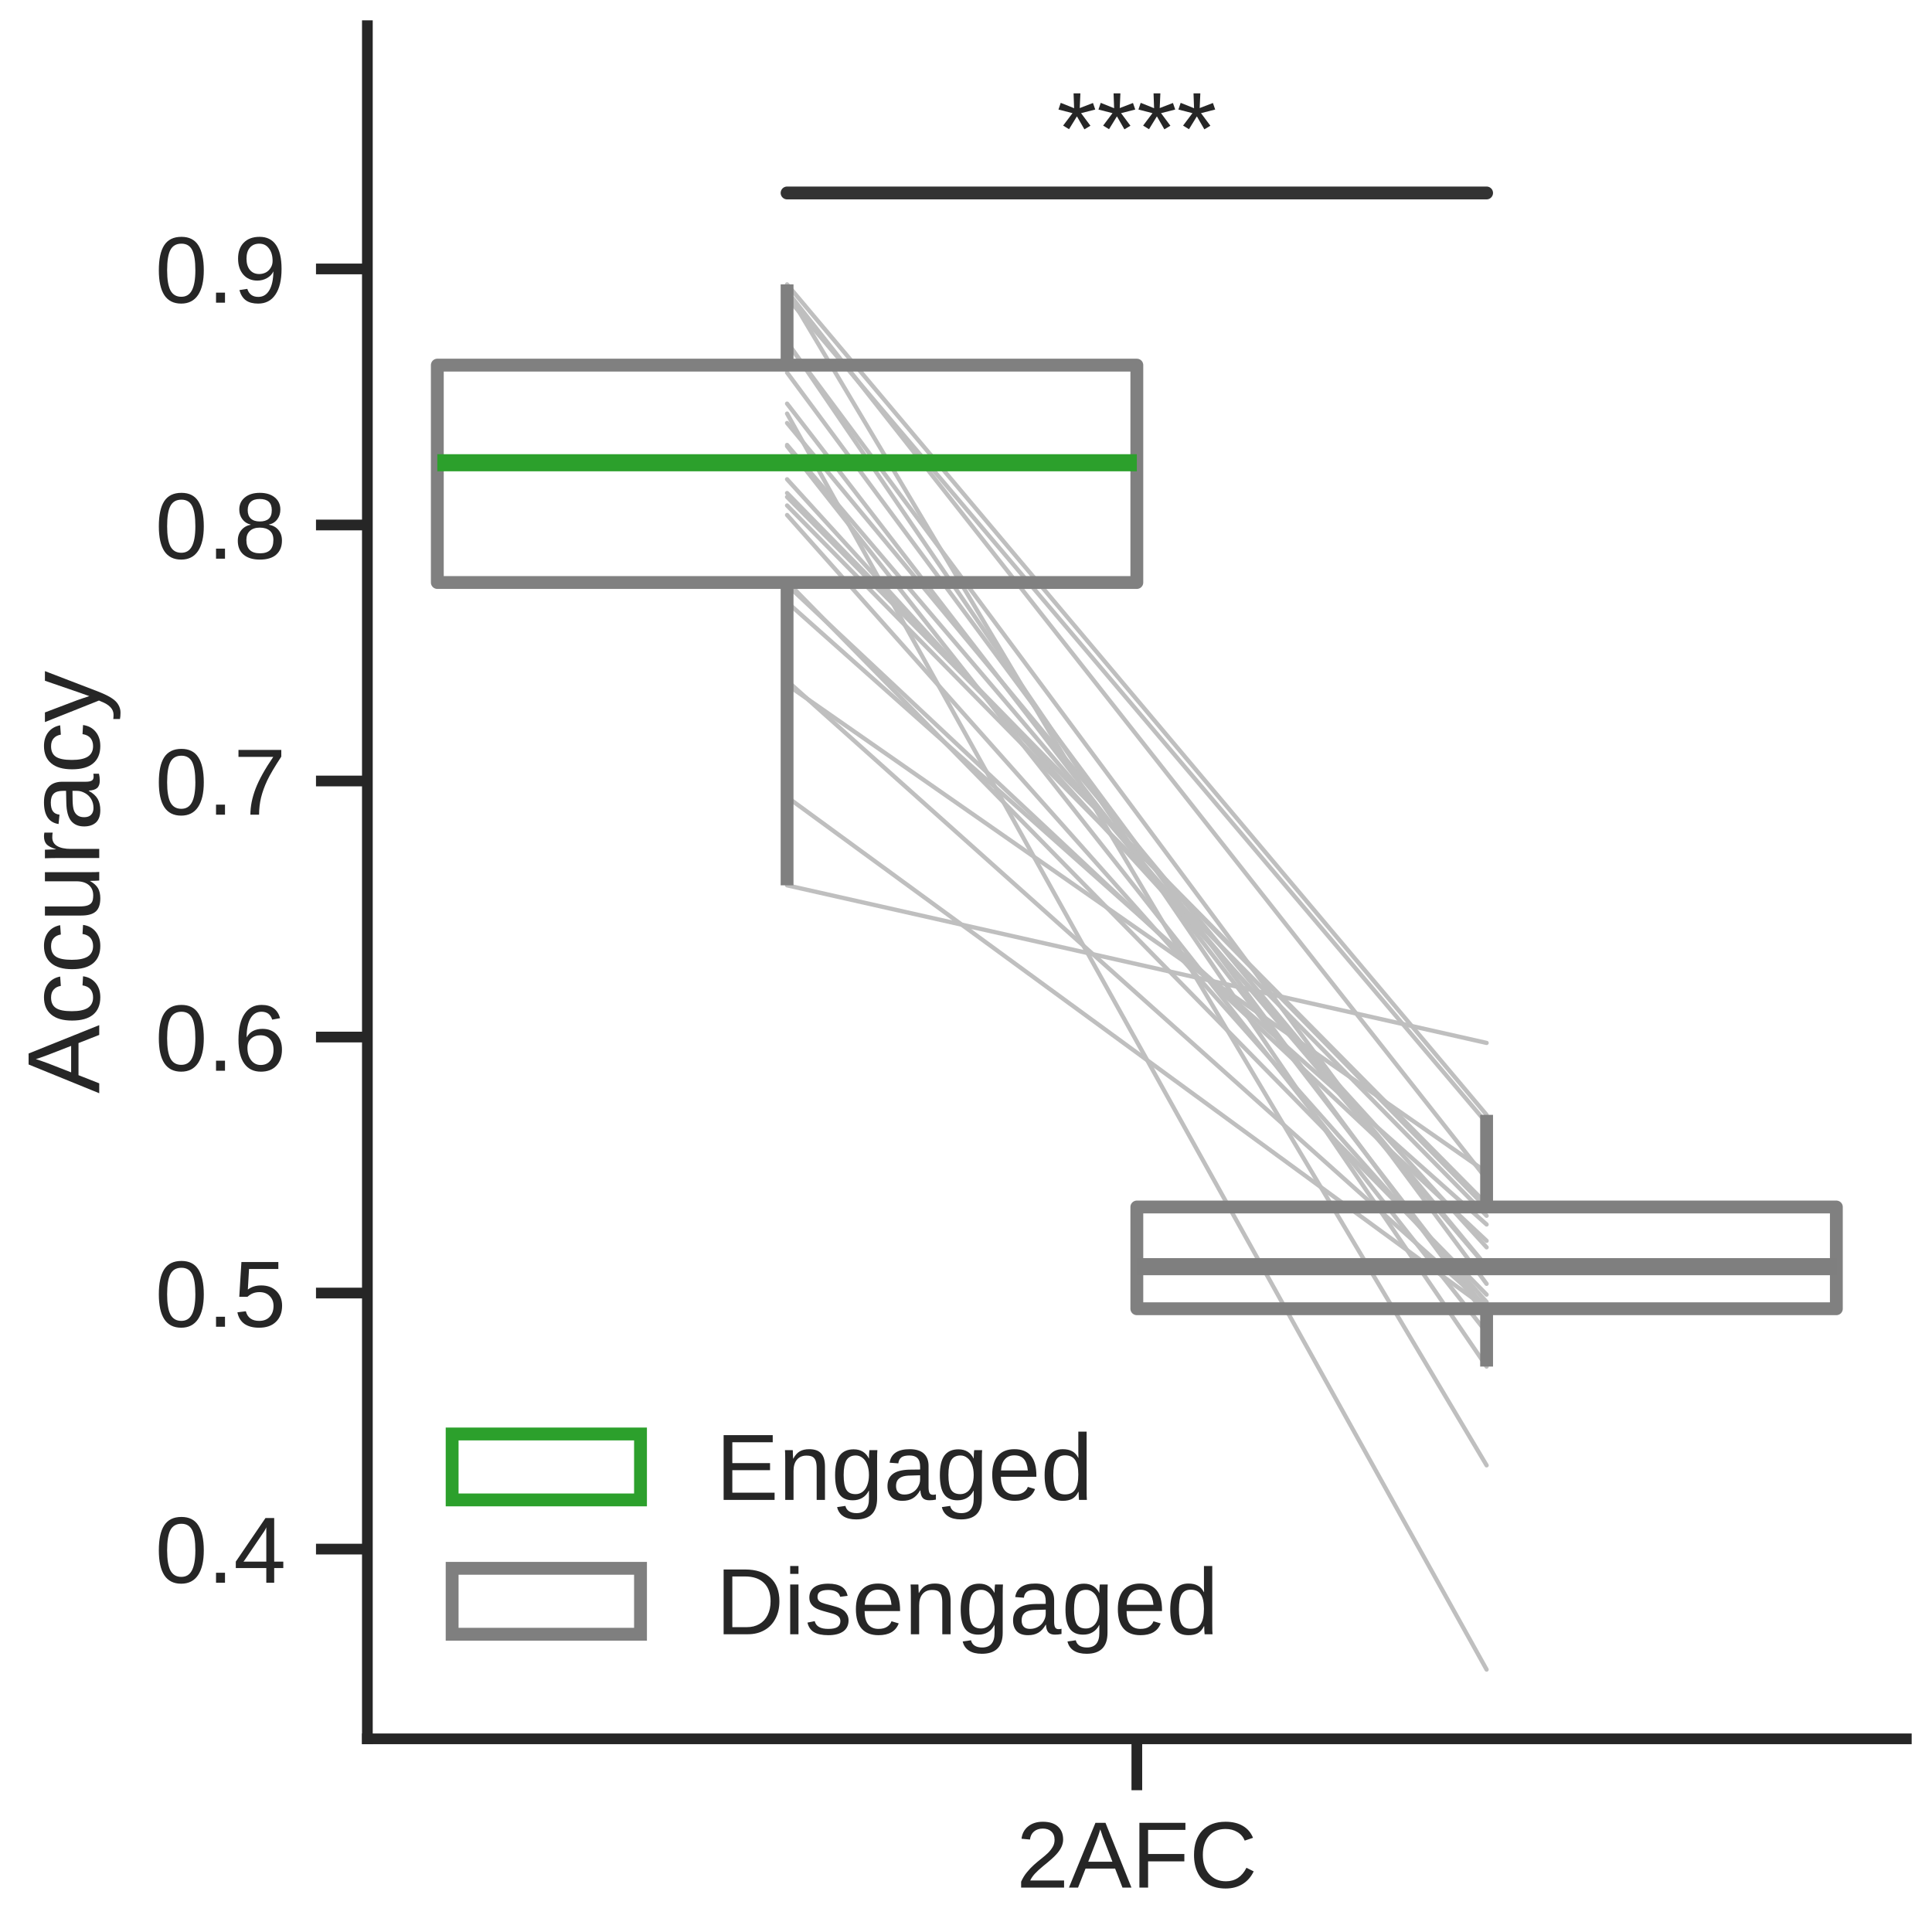
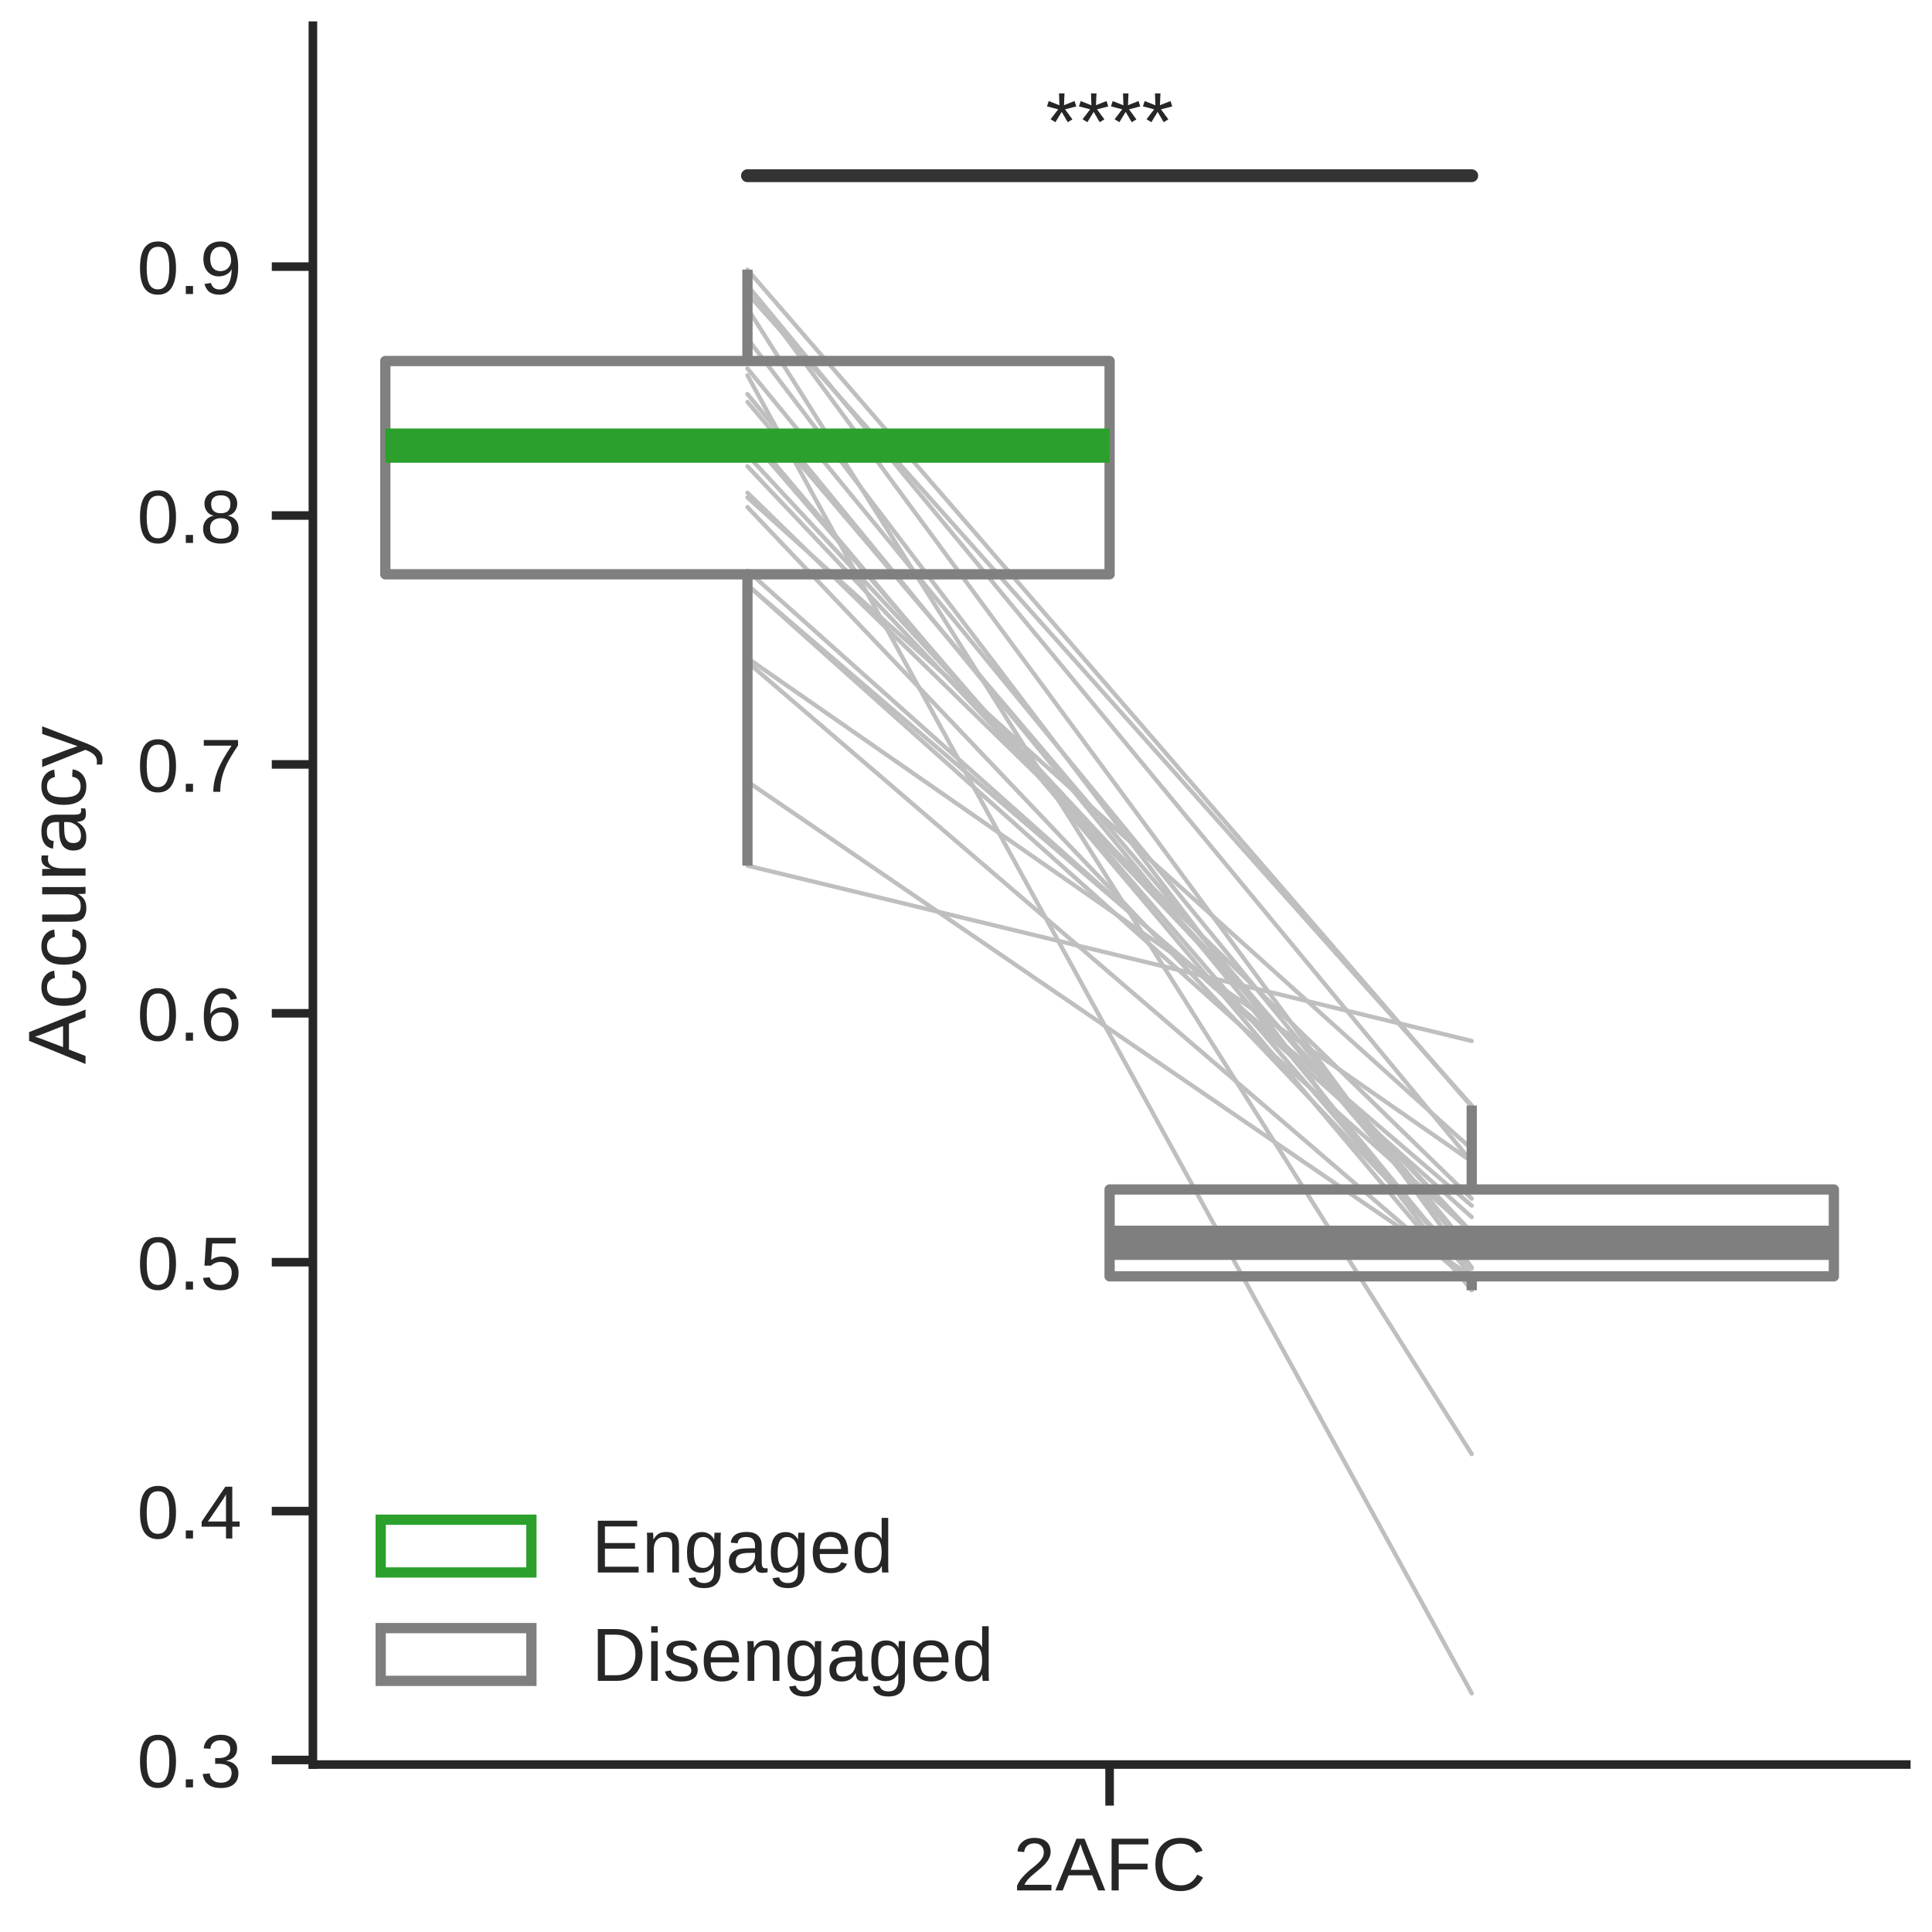
<svg xmlns="http://www.w3.org/2000/svg" xmlns:xlink="http://www.w3.org/1999/xlink" width="225.638pt" height="225.638pt" viewBox="0 0 225.638 225.638" version="1.1">
  <defs>
    <style type="text/css">*{stroke-linejoin: round; stroke-linecap: butt}</style>
  </defs>
  <g id="figure_1">
    <g id="patch_1">
      <path d="M 0 225.638  L 225.638 225.638  L 225.638 0  L 0 0  z " style="fill: #ffffff" />
    </g>
    <g id="axes_1">
      <g id="patch_2">
-         <path d="M 42.905 203.078  L 222.638 203.078  L 222.638 3  L 42.905 3  z " style="fill: #ffffff" />
+         <path d="M 36.542 206.079  L 222.638 206.079  L 222.638 3  L 36.542 3  z " style="fill: #ffffff" />
      </g>
      <g id="line2d_1">
-         <path d="M 91.923 51.967  L 173.62 147.965  " clip-path="url(#pf05b103cd5)" style="fill: none; stroke: #bfbfbf; stroke-width: 0.5; stroke-linecap: round" />
+         <path d="M 87.295 50.926  L 171.884 148.924  " clip-path="url(#p055709b422)" style="fill: none; stroke: #bfbfbf; stroke-width: 0.5; stroke-linecap: round" />
      </g>
      <g id="line2d_2">
-         <path d="M 91.923 34.049  L 173.62 171.135  " clip-path="url(#pf05b103cd5)" style="fill: none; stroke: #bfbfbf; stroke-width: 0.5; stroke-linecap: round" />
+         <path d="M 87.295 33.307  L 171.884 148.039  " clip-path="url(#p055709b422)" style="fill: none; stroke: #bfbfbf; stroke-width: 0.5; stroke-linecap: round" />
      </g>
      <g id="line2d_3">
-         <path d="M 91.923 58.04  L 173.62 140.609  " clip-path="url(#pf05b103cd5)" style="fill: none; stroke: #bfbfbf; stroke-width: 0.5; stroke-linecap: round" />
+         <path d="M 87.295 58.096  L 171.884 134.197  " clip-path="url(#p055709b422)" style="fill: none; stroke: #bfbfbf; stroke-width: 0.5; stroke-linecap: round" />
      </g>
      <g id="line2d_4">
-         <path d="M 91.923 33.213  L 173.62 130.203  " clip-path="url(#pf05b103cd5)" style="fill: none; stroke: #bfbfbf; stroke-width: 0.5; stroke-linecap: round" />
+         <path d="M 87.295 31.495  L 171.884 129.261  " clip-path="url(#p055709b422)" style="fill: none; stroke: #bfbfbf; stroke-width: 0.5; stroke-linecap: round" />
      </g>
      <g id="line2d_5">
-         <path d="M 91.923 49.403  L 173.62 147.901  " clip-path="url(#pf05b103cd5)" style="fill: none; stroke: #bfbfbf; stroke-width: 0.5; stroke-linecap: round" />
+         <path d="M 87.295 46.943  L 171.884 146.52  " clip-path="url(#p055709b422)" style="fill: none; stroke: #bfbfbf; stroke-width: 0.5; stroke-linecap: round" />
      </g>
      <g id="line2d_6">
-         <path d="M 91.923 34.746  L 173.62 131.15  " clip-path="url(#pf05b103cd5)" style="fill: none; stroke: #bfbfbf; stroke-width: 0.5; stroke-linecap: round" />
+         <path d="M 87.295 34.275  L 171.884 129.111  " clip-path="url(#p055709b422)" style="fill: none; stroke: #bfbfbf; stroke-width: 0.5; stroke-linecap: round" />
      </g>
      <g id="line2d_7">
-         <path d="M 91.923 34.017  L 173.62 137.697  " clip-path="url(#pf05b103cd5)" style="fill: none; stroke: #bfbfbf; stroke-width: 0.5; stroke-linecap: round" />
+         <path d="M 87.295 33.333  L 171.884 135.689  " clip-path="url(#p055709b422)" style="fill: none; stroke: #bfbfbf; stroke-width: 0.5; stroke-linecap: round" />
      </g>
      <g id="line2d_8">
-         <path d="M 91.923 47.14  L 173.62 153.008  " clip-path="url(#pf05b103cd5)" style="fill: none; stroke: #bfbfbf; stroke-width: 0.5; stroke-linecap: round" />
+         <path d="M 87.295 46.023  L 171.884 149.048  " clip-path="url(#p055709b422)" style="fill: none; stroke: #bfbfbf; stroke-width: 0.5; stroke-linecap: round" />
      </g>
      <g id="line2d_9">
-         <path d="M 91.923 48.304  L 173.62 194.989  " clip-path="url(#pf05b103cd5)" style="fill: none; stroke: #bfbfbf; stroke-width: 0.5; stroke-linecap: round" />
+         <path d="M 87.295 43.837  L 171.884 197.765  " clip-path="url(#p055709b422)" style="fill: none; stroke: #bfbfbf; stroke-width: 0.5; stroke-linecap: round" />
      </g>
      <g id="line2d_10">
-         <path d="M 91.923 55.976  L 173.62 145.673  " clip-path="url(#pf05b103cd5)" style="fill: none; stroke: #bfbfbf; stroke-width: 0.5; stroke-linecap: round" />
+         <path d="M 87.295 54.46  L 171.884 143.916  " clip-path="url(#p055709b422)" style="fill: none; stroke: #bfbfbf; stroke-width: 0.5; stroke-linecap: round" />
      </g>
      <g id="line2d_11">
-         <path d="M 91.923 40.023  L 173.62 149.937  " clip-path="url(#pf05b103cd5)" style="fill: none; stroke: #bfbfbf; stroke-width: 0.5; stroke-linecap: round" />
+         <path d="M 87.295 39.53  L 171.884 150.691  " clip-path="url(#p055709b422)" style="fill: none; stroke: #bfbfbf; stroke-width: 0.5; stroke-linecap: round" />
      </g>
      <g id="line2d_12">
-         <path d="M 91.923 70.332  L 173.62 143.005  " clip-path="url(#pf05b103cd5)" style="fill: none; stroke: #bfbfbf; stroke-width: 0.5; stroke-linecap: round" />
+         <path d="M 87.295 68.315  L 171.884 143.895  " clip-path="url(#p055709b422)" style="fill: none; stroke: #bfbfbf; stroke-width: 0.5; stroke-linecap: round" />
      </g>
      <g id="line2d_13">
-         <path d="M 91.923 57.583  L 173.62 141.084  " clip-path="url(#pf05b103cd5)" style="fill: none; stroke: #bfbfbf; stroke-width: 0.5; stroke-linecap: round" />
+         <path d="M 87.295 53.167  L 171.884 144.174  " clip-path="url(#p055709b422)" style="fill: none; stroke: #bfbfbf; stroke-width: 0.5; stroke-linecap: round" />
      </g>
      <g id="line2d_14">
-         <path d="M 91.923 43.515  L 173.62 153.768  " clip-path="url(#pf05b103cd5)" style="fill: none; stroke: #bfbfbf; stroke-width: 0.5; stroke-linecap: round" />
+         <path d="M 87.295 43.039  L 171.884 146.116  " clip-path="url(#p055709b422)" style="fill: none; stroke: #bfbfbf; stroke-width: 0.5; stroke-linecap: round" />
      </g>
      <g id="line2d_15">
-         <path d="M 91.923 39.896  L 173.62 159.602  " clip-path="url(#pf05b103cd5)" style="fill: none; stroke: #bfbfbf; stroke-width: 0.5; stroke-linecap: round" />
+         <path d="M 87.295 35.994  L 171.884 169.825  " clip-path="url(#p055709b422)" style="fill: none; stroke: #bfbfbf; stroke-width: 0.5; stroke-linecap: round" />
      </g>
      <g id="line2d_16">
-         <path d="M 91.923 52.113  L 173.62 155.625  " clip-path="url(#pf05b103cd5)" style="fill: none; stroke: #bfbfbf; stroke-width: 0.5; stroke-linecap: round" />
+         <path d="M 87.295 50.375  L 171.884 150.661  " clip-path="url(#p055709b422)" style="fill: none; stroke: #bfbfbf; stroke-width: 0.5; stroke-linecap: round" />
      </g>
      <g id="line2d_17">
-         <path d="M 91.923 67.934  L 173.62 151.197  " clip-path="url(#pf05b103cd5)" style="fill: none; stroke: #bfbfbf; stroke-width: 0.5; stroke-linecap: round" />
+         <path d="M 87.295 68.332  L 171.884 140.803  " clip-path="url(#p055709b422)" style="fill: none; stroke: #bfbfbf; stroke-width: 0.5; stroke-linecap: round" />
      </g>
      <g id="line2d_18">
-         <path d="M 91.923 93.086  L 173.62 152.795  " clip-path="url(#pf05b103cd5)" style="fill: none; stroke: #bfbfbf; stroke-width: 0.5; stroke-linecap: round" />
+         <path d="M 87.295 91.276  L 171.884 149.109  " clip-path="url(#p055709b422)" style="fill: none; stroke: #bfbfbf; stroke-width: 0.5; stroke-linecap: round" />
      </g>
      <g id="line2d_19">
-         <path d="M 91.923 79.505  L 173.62 152.545  " clip-path="url(#pf05b103cd5)" style="fill: none; stroke: #bfbfbf; stroke-width: 0.5; stroke-linecap: round" />
+         <path d="M 87.295 77.329  L 171.884 149.911  " clip-path="url(#p055709b422)" style="fill: none; stroke: #bfbfbf; stroke-width: 0.5; stroke-linecap: round" />
      </g>
      <g id="line2d_20">
-         <path d="M 91.923 79.972  L 173.62 136.903  " clip-path="url(#pf05b103cd5)" style="fill: none; stroke: #bfbfbf; stroke-width: 0.5; stroke-linecap: round" />
+         <path d="M 87.295 76.862  L 171.884 135.654  " clip-path="url(#p055709b422)" style="fill: none; stroke: #bfbfbf; stroke-width: 0.5; stroke-linecap: round" />
      </g>
      <g id="line2d_21">
-         <path d="M 91.923 103.398  L 173.62 121.802  " clip-path="url(#pf05b103cd5)" style="fill: none; stroke: #bfbfbf; stroke-width: 0.5; stroke-linecap: round" />
+         <path d="M 87.295 101.1  L 171.884 121.572  " clip-path="url(#p055709b422)" style="fill: none; stroke: #bfbfbf; stroke-width: 0.5; stroke-linecap: round" />
      </g>
      <g id="line2d_22">
-         <path d="M 91.923 68.315  L 173.62 144.914  " clip-path="url(#pf05b103cd5)" style="fill: none; stroke: #bfbfbf; stroke-width: 0.5; stroke-linecap: round" />
+         <path d="M 87.295 66.657  L 171.884 142.142  " clip-path="url(#p055709b422)" style="fill: none; stroke: #bfbfbf; stroke-width: 0.5; stroke-linecap: round" />
      </g>
      <g id="line2d_23">
-         <path d="M 91.923 59.037  L 173.62 141.988  " clip-path="url(#pf05b103cd5)" style="fill: none; stroke: #bfbfbf; stroke-width: 0.5; stroke-linecap: round" />
+         <path d="M 87.295 57.547  L 171.884 139.996  " clip-path="url(#p055709b422)" style="fill: none; stroke: #bfbfbf; stroke-width: 0.5; stroke-linecap: round" />
      </g>
      <g id="line2d_24">
-         <path d="M 91.923 60.149  L 173.62 152.06  " clip-path="url(#pf05b103cd5)" style="fill: none; stroke: #bfbfbf; stroke-width: 0.5; stroke-linecap: round" />
+         <path d="M 87.295 59.225  L 171.884 148.155  " clip-path="url(#p055709b422)" style="fill: none; stroke: #bfbfbf; stroke-width: 0.5; stroke-linecap: round" />
      </g>
      <g id="matplotlib.axis_1">
        <g id="xtick_1">
          <g id="line2d_25">
            <defs>
-               <path id="m72e29e4780" d="M 0 0  L 0 6  " style="stroke: #262626; stroke-width: 1.25" />
+               <path id="m6773b2c370" d="M 0 0  L 0 4.8  " style="stroke: #262626" />
            </defs>
            <g>
-               <use xlink:href="#m72e29e4780" x="132.771" y="203.078" style="fill: #262626; stroke: #262626; stroke-width: 1.25" />
+               <use xlink:href="#m6773b2c370" x="129.59" y="206.079" style="fill: #262626; stroke: #262626" />
            </g>
          </g>
          <g id="text_1">
-             <text style="font-size: 11px; font-family: 'Arial', 'DejaVu Sans', 'Liberation Sans', 'Bitstream Vera Sans', sans-serif; text-anchor: middle; fill: #262626" x="132.771" y="220.451" transform="rotate(-0 132.7714 220.4513)">2AFC</text>
+             <text style="font-size: 8.8px; font-family: 'Arial', 'DejaVu Sans', 'Liberation Sans', 'Bitstream Vera Sans', sans-serif; text-anchor: middle; fill: #262626" x="129.59" y="220.786" transform="rotate(-0 129.5897 220.7856)">2AFC</text>
          </g>
        </g>
      </g>
      <g id="matplotlib.axis_2">
        <g id="ytick_1">
          <g id="line2d_26">
            <defs>
-               <path id="mbdf8c1e9ce" d="M 0 0  L -6 0  " style="stroke: #262626; stroke-width: 1.25" />
+               <path id="mb3459c1bef" d="M 0 0  L -4.8 0  " style="stroke: #262626" />
            </defs>
            <g>
-               <use xlink:href="#mbdf8c1e9ce" x="42.905" y="180.918" style="fill: #262626; stroke: #262626; stroke-width: 1.25" />
+               <use xlink:href="#mb3459c1bef" x="36.542" y="205.546" style="fill: #262626; stroke: #262626" />
            </g>
          </g>
          <g id="text_2">
-             <text style="font-size: 11px; font-family: 'Arial', 'DejaVu Sans', 'Liberation Sans', 'Bitstream Vera Sans', sans-serif; text-anchor: end; fill: #262626" x="33.405" y="184.854" transform="rotate(-0 33.40524 184.8545)">0.4</text>
+             <text style="font-size: 8.8px; font-family: 'Arial', 'DejaVu Sans', 'Liberation Sans', 'Bitstream Vera Sans', sans-serif; text-anchor: end; fill: #262626" x="28.242" y="208.749" transform="rotate(-0 28.2418 208.7488)">0.3</text>
          </g>
        </g>
        <g id="ytick_2">
          <g id="line2d_27">
            <g>
-               <use xlink:href="#mbdf8c1e9ce" x="42.905" y="151.016" style="fill: #262626; stroke: #262626; stroke-width: 1.25" />
+               <use xlink:href="#mb3459c1bef" x="36.542" y="176.478" style="fill: #262626; stroke: #262626" />
            </g>
          </g>
          <g id="text_3">
-             <text style="font-size: 11px; font-family: 'Arial', 'DejaVu Sans', 'Liberation Sans', 'Bitstream Vera Sans', sans-serif; text-anchor: end; fill: #262626" x="33.405" y="154.953" transform="rotate(-0 33.40524 154.9531)">0.5</text>
+             <text style="font-size: 8.8px; font-family: 'Arial', 'DejaVu Sans', 'Liberation Sans', 'Bitstream Vera Sans', sans-serif; text-anchor: end; fill: #262626" x="28.242" y="179.681" transform="rotate(-0 28.2418 179.681)">0.4</text>
          </g>
        </g>
        <g id="ytick_3">
          <g id="line2d_28">
            <g>
-               <use xlink:href="#mbdf8c1e9ce" x="42.905" y="121.115" style="fill: #262626; stroke: #262626; stroke-width: 1.25" />
+               <use xlink:href="#mb3459c1bef" x="36.542" y="147.41" style="fill: #262626; stroke: #262626" />
            </g>
          </g>
          <g id="text_4">
-             <text style="font-size: 11px; font-family: 'Arial', 'DejaVu Sans', 'Liberation Sans', 'Bitstream Vera Sans', sans-serif; text-anchor: end; fill: #262626" x="33.405" y="125.052" transform="rotate(-0 33.40524 125.0517)">0.6</text>
+             <text style="font-size: 8.8px; font-family: 'Arial', 'DejaVu Sans', 'Liberation Sans', 'Bitstream Vera Sans', sans-serif; text-anchor: end; fill: #262626" x="28.242" y="150.613" transform="rotate(-0 28.2418 150.6131)">0.5</text>
          </g>
        </g>
        <g id="ytick_4">
          <g id="line2d_29">
            <g>
-               <use xlink:href="#mbdf8c1e9ce" x="42.905" y="91.213" style="fill: #262626; stroke: #262626; stroke-width: 1.25" />
+               <use xlink:href="#mb3459c1bef" x="36.542" y="118.342" style="fill: #262626; stroke: #262626" />
            </g>
          </g>
          <g id="text_5">
-             <text style="font-size: 11px; font-family: 'Arial', 'DejaVu Sans', 'Liberation Sans', 'Bitstream Vera Sans', sans-serif; text-anchor: end; fill: #262626" x="33.405" y="95.15" transform="rotate(-0 33.40524 95.15026)">0.7</text>
+             <text style="font-size: 8.8px; font-family: 'Arial', 'DejaVu Sans', 'Liberation Sans', 'Bitstream Vera Sans', sans-serif; text-anchor: end; fill: #262626" x="28.242" y="121.545" transform="rotate(-0 28.2418 121.5453)">0.6</text>
          </g>
        </g>
        <g id="ytick_5">
          <g id="line2d_30">
            <g>
-               <use xlink:href="#mbdf8c1e9ce" x="42.905" y="61.312" style="fill: #262626; stroke: #262626; stroke-width: 1.25" />
+               <use xlink:href="#mb3459c1bef" x="36.542" y="89.274" style="fill: #262626; stroke: #262626" />
            </g>
          </g>
          <g id="text_6">
-             <text style="font-size: 11px; font-family: 'Arial', 'DejaVu Sans', 'Liberation Sans', 'Bitstream Vera Sans', sans-serif; text-anchor: end; fill: #262626" x="33.405" y="65.249" transform="rotate(-0 33.40524 65.24885)">0.8</text>
+             <text style="font-size: 8.8px; font-family: 'Arial', 'DejaVu Sans', 'Liberation Sans', 'Bitstream Vera Sans', sans-serif; text-anchor: end; fill: #262626" x="28.242" y="92.477" transform="rotate(-0 28.2418 92.47739)">0.7</text>
          </g>
        </g>
        <g id="ytick_6">
          <g id="line2d_31">
            <g>
-               <use xlink:href="#mbdf8c1e9ce" x="42.905" y="31.411" style="fill: #262626; stroke: #262626; stroke-width: 1.25" />
+               <use xlink:href="#mb3459c1bef" x="36.542" y="60.206" style="fill: #262626; stroke: #262626" />
            </g>
          </g>
          <g id="text_7">
-             <text style="font-size: 11px; font-family: 'Arial', 'DejaVu Sans', 'Liberation Sans', 'Bitstream Vera Sans', sans-serif; text-anchor: end; fill: #262626" x="33.405" y="35.347" transform="rotate(-0 33.40524 35.34744)">0.9</text>
-           </g>
-         </g>
-         <g id="text_8">
-           <text style="font-size: 12px; font-family: 'Arial', 'DejaVu Sans', 'Liberation Sans', 'Bitstream Vera Sans', sans-serif; text-anchor: middle; fill: #262626" x="11.59" y="103.039" transform="rotate(-90 11.58962 103.039)">Accuracy</text>
+             <text style="font-size: 8.8px; font-family: 'Arial', 'DejaVu Sans', 'Liberation Sans', 'Bitstream Vera Sans', sans-serif; text-anchor: end; fill: #262626" x="28.242" y="63.41" transform="rotate(-0 28.2418 63.40953)">0.8</text>
+           </g>
+         </g>
+         <g id="ytick_7">
+           <g id="line2d_32">
+             <g>
+               <use xlink:href="#mb3459c1bef" x="36.542" y="31.138" style="fill: #262626; stroke: #262626" />
+             </g>
+           </g>
+           <g id="text_8">
+             <text style="font-size: 8.8px; font-family: 'Arial', 'DejaVu Sans', 'Liberation Sans', 'Bitstream Vera Sans', sans-serif; text-anchor: end; fill: #262626" x="28.242" y="34.342" transform="rotate(-0 28.2418 34.34167)">0.9</text>
+           </g>
+         </g>
+         <g id="text_9">
+           <text style="font-size: 9.6px; font-family: 'Arial', 'DejaVu Sans', 'Liberation Sans', 'Bitstream Vera Sans', sans-serif; text-anchor: middle; fill: #262626" x="9.989" y="104.54" transform="rotate(-90 9.989302 104.5396)">Accuracy</text>
        </g>
      </g>
      <g id="patch_3">
-         <path clip-path="url(#pf05b103cd5)" style="fill: none; stroke: #2ca02c; stroke-width: 1.5; stroke-linejoin: miter" />
+         <path clip-path="url(#p055709b422)" style="fill: none; stroke: #2ca02c; stroke-width: 1.2; stroke-linejoin: miter" />
      </g>
      <g id="patch_4">
-         <path clip-path="url(#pf05b103cd5)" style="fill: none; stroke: #7f7f7f; stroke-width: 1.5; stroke-linejoin: miter" />
-       </g>
-       <g id="line2d_32">
-         <path d="M 51.075 68.03  L 132.771 68.03  L 132.771 42.642  L 51.075 42.642  L 51.075 68.03  " clip-path="url(#pf05b103cd5)" style="fill: none; stroke: #808080; stroke-width: 1.5; stroke-linecap: round" />
+         <path clip-path="url(#p055709b422)" style="fill: none; stroke: #7f7f7f; stroke-width: 1.2; stroke-linejoin: miter" />
      </g>
      <g id="line2d_33">
-         <path d="M 91.923 68.03  L 91.923 103.398  " clip-path="url(#pf05b103cd5)" style="fill: none; stroke: #808080; stroke-width: 1.5" />
+         <path d="M 45.001 67.072  L 129.59 67.072  L 129.59 42.162  L 45.001 42.162  L 45.001 67.072  " clip-path="url(#p055709b422)" style="fill: none; stroke: #808080; stroke-width: 1.2; stroke-linecap: round" />
      </g>
      <g id="line2d_34">
-         <path d="M 91.923 42.642  L 91.923 33.213  " clip-path="url(#pf05b103cd5)" style="fill: none; stroke: #808080; stroke-width: 1.5" />
+         <path d="M 87.295 67.072  L 87.295 101.1  " clip-path="url(#p055709b422)" style="fill: none; stroke: #808080; stroke-width: 1.2" />
      </g>
      <g id="line2d_35">
-         <path d="M 132.771 152.848  L 214.468 152.848  L 214.468 140.965  L 132.771 140.965  L 132.771 152.848  " clip-path="url(#pf05b103cd5)" style="fill: none; stroke: #808080; stroke-width: 1.5; stroke-linecap: round" />
+         <path d="M 87.295 42.162  L 87.295 31.495  " clip-path="url(#p055709b422)" style="fill: none; stroke: #808080; stroke-width: 1.2" />
      </g>
      <g id="line2d_36">
-         <path d="M 173.62 152.848  L 173.62 159.602  " clip-path="url(#pf05b103cd5)" style="fill: none; stroke: #808080; stroke-width: 1.5" />
+         <path d="M 129.59 149.063  L 214.179 149.063  L 214.179 138.919  L 129.59 138.919  L 129.59 149.063  " clip-path="url(#p055709b422)" style="fill: none; stroke: #808080; stroke-width: 1.2; stroke-linecap: round" />
      </g>
      <g id="line2d_37">
-         <path d="M 173.62 140.965  L 173.62 130.203  " clip-path="url(#pf05b103cd5)" style="fill: none; stroke: #808080; stroke-width: 1.5" />
+         <path d="M 171.884 149.063  L 171.884 150.691  " clip-path="url(#p055709b422)" style="fill: none; stroke: #808080; stroke-width: 1.2" />
      </g>
      <g id="line2d_38">
-         <path d="M 91.923 22.536  L 91.923 22.536  L 173.62 22.536  L 173.62 22.536  " style="fill: none; stroke: #333333; stroke-width: 1.5; stroke-linecap: round" />
+         <path d="M 171.884 138.919  L 171.884 129.111  " clip-path="url(#p055709b422)" style="fill: none; stroke: #808080; stroke-width: 1.2" />
      </g>
      <g id="line2d_39">
-         <path d="M 51.075 54.045  L 132.771 54.045  " clip-path="url(#pf05b103cd5)" style="fill: none; stroke: #2ca02c; stroke-width: 2" />
+         <path d="M 87.295 20.521  L 87.295 20.521  L 171.884 20.521  L 171.884 20.521  " style="fill: none; stroke: #333333; stroke-width: 1.5; stroke-linecap: round" />
      </g>
      <g id="line2d_40">
-         <path d="M 132.771 147.933  L 214.468 147.933  " clip-path="url(#pf05b103cd5)" style="fill: none; stroke: #7f7f7f; stroke-width: 2" />
+         <path d="M 45.001 52.046  L 129.59 52.046  " clip-path="url(#p055709b422)" style="fill: none; stroke: #2ca02c; stroke-width: 4" />
+       </g>
+       <g id="line2d_41">
+         <path d="M 129.59 145.145  L 214.179 145.145  " clip-path="url(#p055709b422)" style="fill: none; stroke: #7f7f7f; stroke-width: 4" />
      </g>
      <g id="patch_5">
-         <path d="M 42.905 203.078  L 42.905 3  " style="fill: none; stroke: #262626; stroke-width: 1.25; stroke-linejoin: miter; stroke-linecap: square" />
+         <path d="M 36.542 206.079  L 36.542 3  " style="fill: none; stroke: #262626; stroke-linejoin: miter; stroke-linecap: square" />
      </g>
      <g id="patch_6">
-         <path d="M 42.905 203.078  L 222.638 203.078  " style="fill: none; stroke: #262626; stroke-width: 1.25; stroke-linejoin: miter; stroke-linecap: square" />
-       </g>
-       <g id="text_9">
-         <text style="font-size: 12px; font-family: 'Arial', 'DejaVu Sans', 'Liberation Sans', 'Bitstream Vera Sans', sans-serif; text-anchor: middle; fill: #262626" x="132.771" y="19.151" transform="rotate(-0 132.7714 19.15125)">****</text>
+         <path d="M 36.542 206.079  L 222.638 206.079  " style="fill: none; stroke: #262626; stroke-linejoin: miter; stroke-linecap: square" />
+       </g>
+       <g id="text_10">
+         <text style="font-size: 9.6px; font-family: 'Arial', 'DejaVu Sans', 'Liberation Sans', 'Bitstream Vera Sans', sans-serif; text-anchor: middle; fill: #262626" x="129.59" y="17.501" transform="rotate(-0 129.5897 17.50113)">****</text>
      </g>
      <g id="legend_1">
        <g id="patch_7">
-           <path d="M 52.805 175.174  L 74.805 175.174  L 74.805 167.474  L 52.805 167.474  L 52.805 175.174  z " style="fill: none; stroke: #2ca02c; stroke-width: 1.5; stroke-linejoin: miter" />
-         </g>
-         <g id="text_10">
-           <text style="font-size: 11px; font-family: 'Arial', 'DejaVu Sans', 'Liberation Sans', 'Bitstream Vera Sans', sans-serif; text-anchor: start; fill: #262626" x="83.605" y="175.174" transform="rotate(-0 83.60524 175.1738)">Engaged</text>
+           <path d="M 44.462 183.648  L 62.062 183.648  L 62.062 177.488  L 44.462 177.488  L 44.462 183.648  z " style="fill: none; stroke: #2ca02c; stroke-width: 1.2; stroke-linejoin: miter" />
+         </g>
+         <g id="text_11">
+           <text style="font-size: 8.8px; font-family: 'Arial', 'DejaVu Sans', 'Liberation Sans', 'Bitstream Vera Sans', sans-serif; text-anchor: start; fill: #262626" x="69.102" y="183.648" transform="rotate(-0 69.1018 183.6481)">Engaged</text>
        </g>
        <g id="patch_8">
-           <path d="M 52.805 190.863  L 74.805 190.863  L 74.805 183.163  L 52.805 183.163  L 52.805 190.863  z " style="fill: none; stroke: #7f7f7f; stroke-width: 1.5; stroke-linejoin: miter" />
-         </g>
-         <g id="text_11">
-           <text style="font-size: 11px; font-family: 'Arial', 'DejaVu Sans', 'Liberation Sans', 'Bitstream Vera Sans', sans-serif; text-anchor: start; fill: #262626" x="83.605" y="190.863" transform="rotate(-0 83.60524 190.8626)">Disengaged</text>
+           <path d="M 44.462 196.307  L 62.062 196.307  L 62.062 190.147  L 44.462 190.147  L 44.462 196.307  z " style="fill: none; stroke: #7f7f7f; stroke-width: 1.2; stroke-linejoin: miter" />
+         </g>
+         <g id="text_12">
+           <text style="font-size: 8.8px; font-family: 'Arial', 'DejaVu Sans', 'Liberation Sans', 'Bitstream Vera Sans', sans-serif; text-anchor: start; fill: #262626" x="69.102" y="196.307" transform="rotate(-0 69.1018 196.3068)">Disengaged</text>
        </g>
      </g>
    </g>
  </g>
  <defs>
-     <clipPath id="pf05b103cd5">
-       <rect x="42.905" y="3" width="179.732" height="200.077" />
+     <clipPath id="p055709b422">
+       <rect x="36.542" y="3" width="186.096" height="203.079" />
    </clipPath>
  </defs>
</svg>
